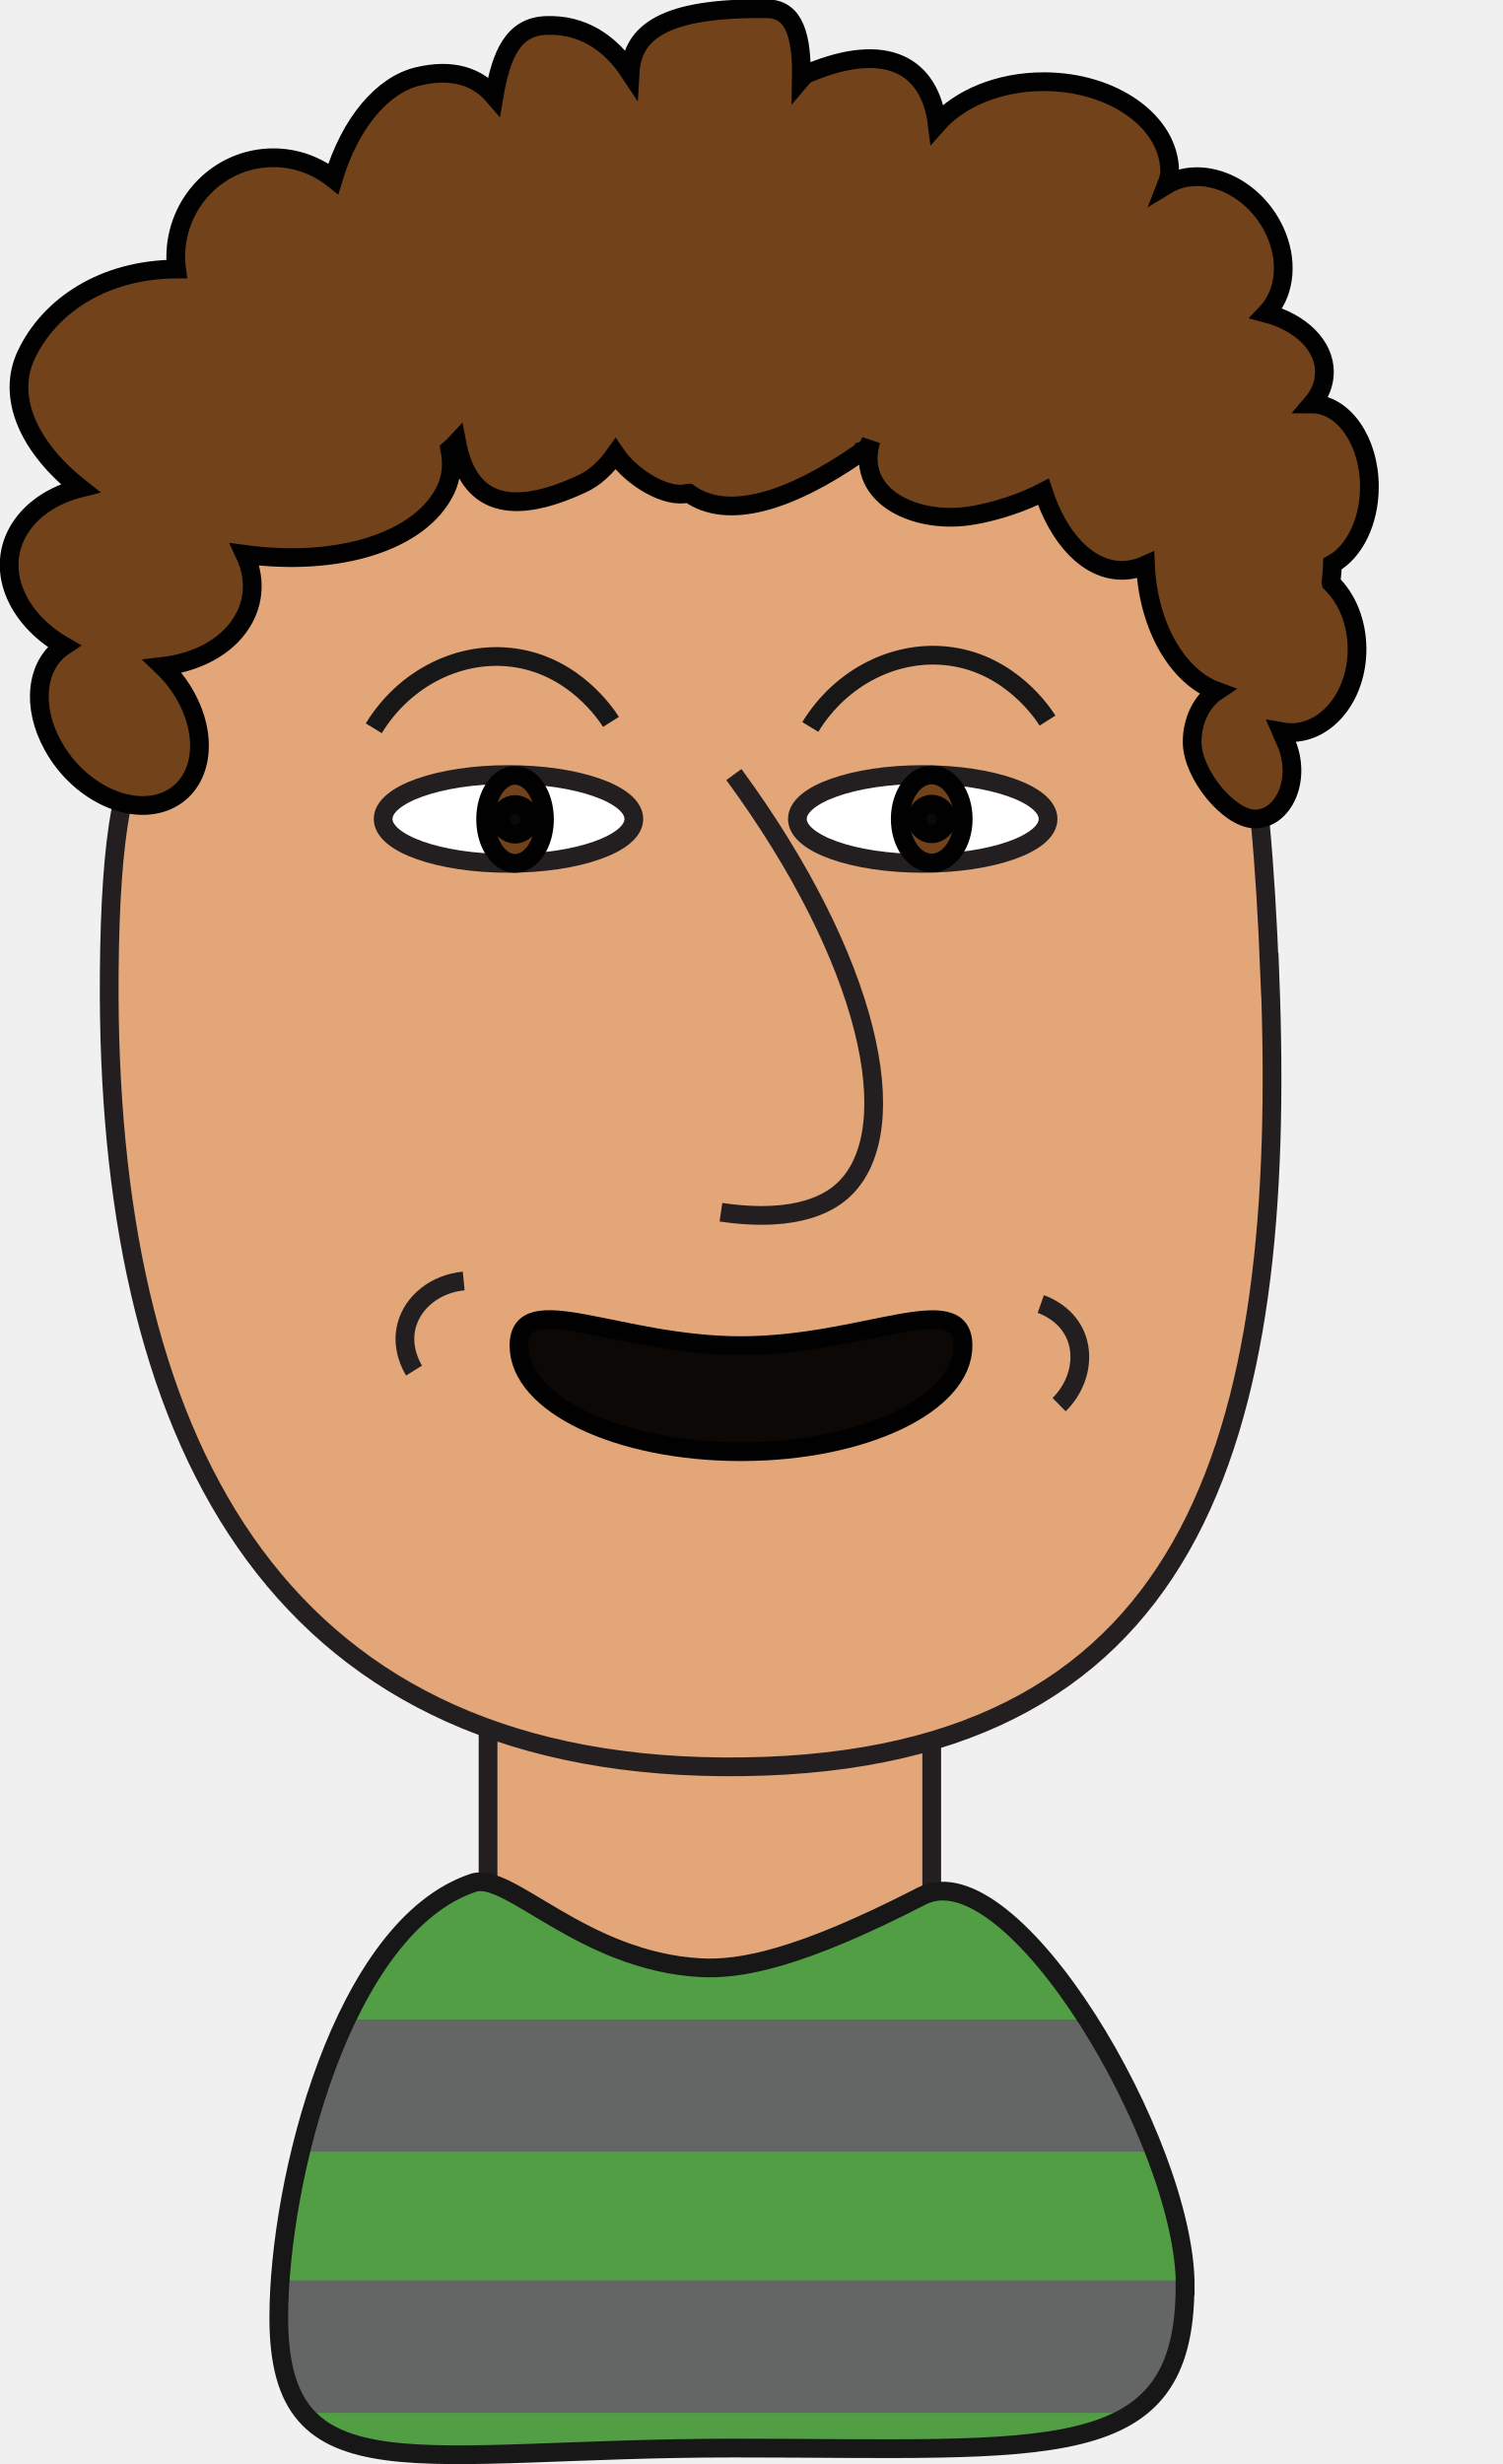
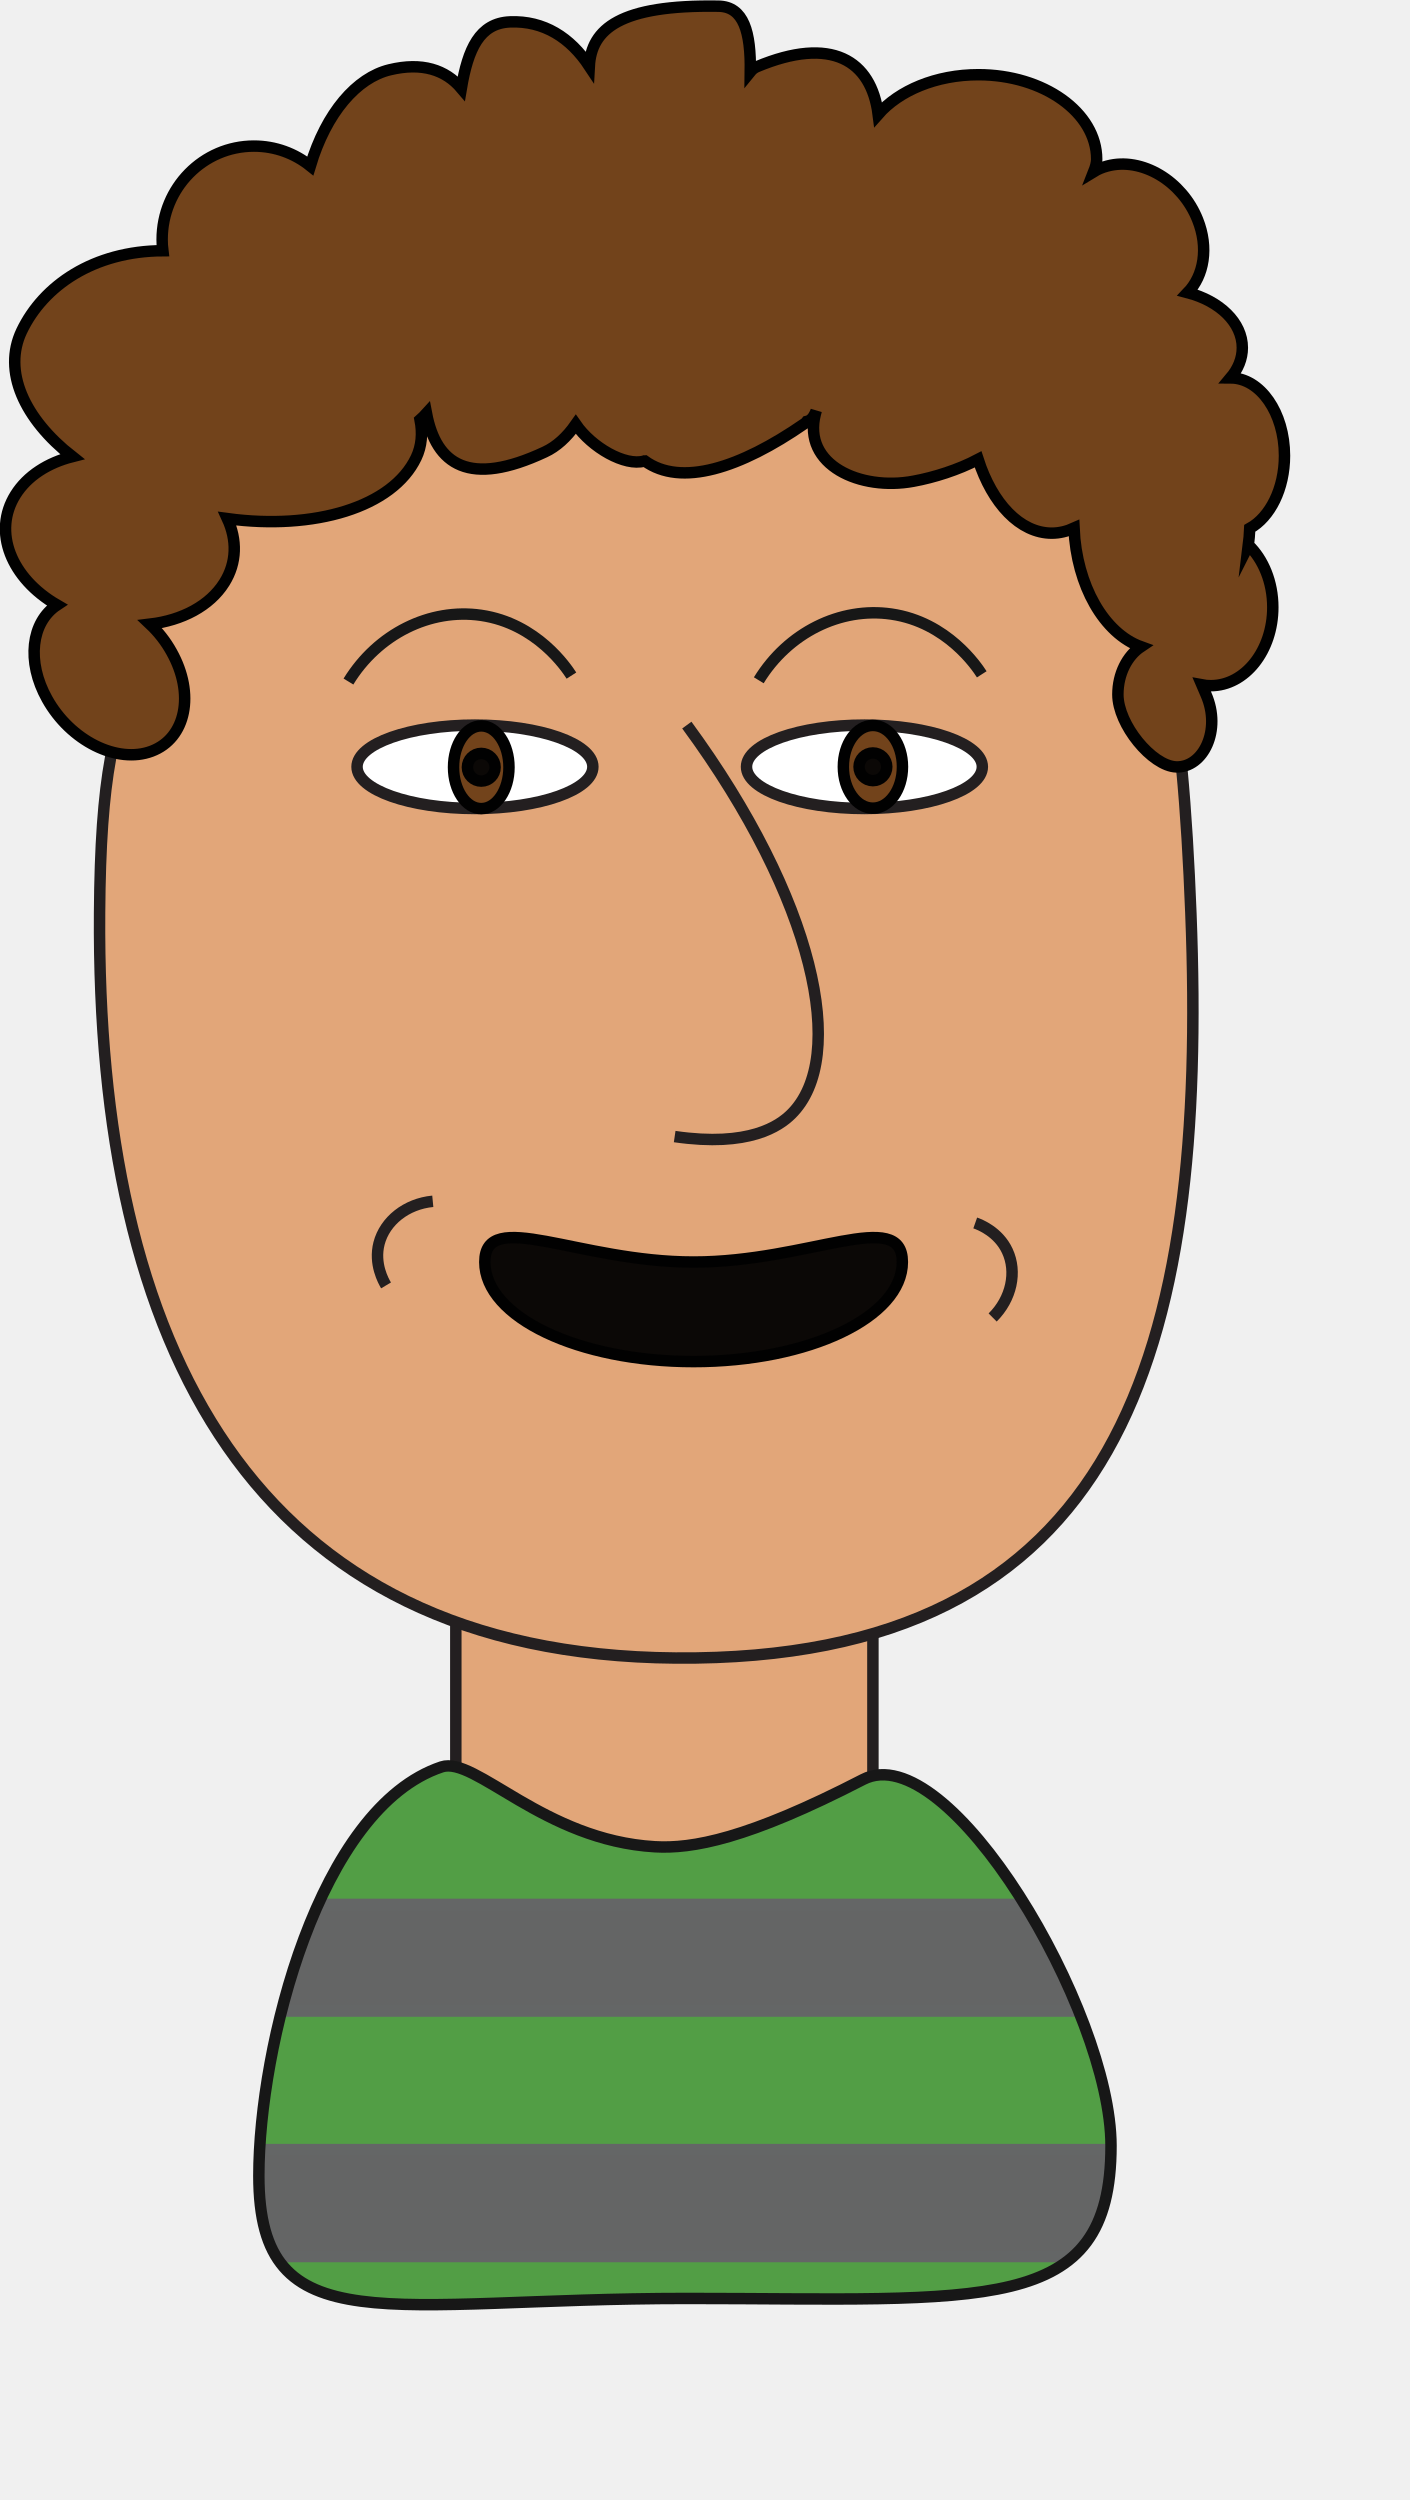
- <svg xmlns="http://www.w3.org/2000/svg" viewBox="0 0 80.19 131.51">
+ <svg xmlns="http://www.w3.org/2000/svg" width="123.01" height="218.18" viewBox="0 0 123.01 218.18">
  <defs>
-     <style>
-       .cls-1 {
-         clip-path: url(#clippath);
-       }
- 
-       .cls-2 {
-         fill: #fff;
-       }
- 
-       .cls-2, .cls-3 {
-         stroke: #231f20;
-       }
- 
-       .cls-2, .cls-3, .cls-4, .cls-5, .cls-6, .cls-7, .cls-8 {
-         stroke-miterlimit: 10;
-       }
- 
-       .cls-3 {
-         fill: #e2a679;
-       }
- 
-       .cls-4 {
-         fill: #646565;
-         stroke: #646666;
-       }
- 
-       .cls-5 {
-         fill: #72431b;
-       }
- 
-       .cls-5, .cls-6 {
-         stroke: #010101;
-       }
- 
-       .cls-6 {
-         fill: #0b0806;
-       }
- 
-       .cls-7 {
-         fill: #529e45;
-       }
- 
-       .cls-7, .cls-8 {
-         stroke: #171717;
-       }
- 
-       .cls-8 {
-         fill: none;
-       }
-     </style>
+     <style>.cls-1{clip-path:url(#clippath);}.cls-2{fill:#fff;}.cls-2,.cls-3{stroke:#231f20;}.cls-2,.cls-3,.cls-4,.cls-5,.cls-6,.cls-7,.cls-8{stroke-miterlimit:10;}.cls-3{fill:#e2a679;}.cls-4{fill:#646565;stroke:#646666;}.cls-5{fill:#72431b;}.cls-5,.cls-6{stroke:#010101;}.cls-6{fill:#0b0806;}.cls-7{fill:#529e45;}.cls-7,.cls-8{stroke:#171717;}.cls-8{fill:none;}</style>
    <clipPath id="clippath">
-       <path class="cls-8" d="m63.25,122c0,9.7-7.17,8.66-24.09,8.66s-24.28,2.74-24.28-6.96c0-7.3,3.39-20.87,10.38-23.21,1.9-.63,5.81,4.17,12.11,4.53,2.1.12,5.24-.43,11.82-3.82,4.85-2.5,14.07,13.12,14.07,20.8Z" />
+       <path class="cls-8" d="m96.96,187.28c0,14.91-11.02,13.31-37.04,13.31s-37.33,4.2-37.33-10.71c0-11.22,5.21-32.09,15.95-35.68,2.91-.97,8.93,6.41,18.61,6.97,3.23.19,8.06-.65,18.17-5.87,7.46-3.85,21.64,20.17,21.64,31.97Z" />
    </clipPath>
  </defs>
-   <g id="Layer_1" data-name="Layer 1">
-     <path class="cls-3" d="m49.73,105.86c-4.17,0-8.33,0-12.5,0-3.73,0-7.45,0-11.18,0,0-2.07,0-4.14,0-6.21,0-6.22,0-12.43,0-18.65h23.68c0,6.07,0,12.15,0,18.22,0,2.21,0,4.42,0,6.64Z" />
-     <g id="Layer_4" data-name="Layer 4">
-       <path class="cls-3" d="m67.78,52.01c.97,24.85-3.9,42.5-29.25,42.29-24.04-.2-32.88-17.66-32.7-42.29.03-3.85.22-6.6.62-8.8.65-3.58,2.16-11.83,8.22-18,8.11-8.25,19.69-7.93,24.89-7.93,23.36,0,27.3,11.4,28.21,34.74Z" />
+   <g id="Layer_1">
+     <path class="cls-3" d="m76.18,162.47c-6.4,0-12.81,0-19.21,0-5.73,0-11.46,0-17.19,0,0-3.18,0-6.36,0-9.54,0-9.56,0-19.11,0-28.67h36.4c0,9.34,0,18.68,0,28.02,0,3.4,0,6.8,0,10.2Z" />
+     <g id="Layer_4">
+       <path class="cls-3" d="m103.93,79.68c1.5,38.21-5.99,65.34-44.97,65.02-36.96-.3-50.54-27.15-50.27-65.02.04-5.92.34-10.15.96-13.53,1.01-5.51,3.32-18.19,12.64-27.68,12.46-12.69,30.27-12.19,38.27-12.19,35.91,0,41.97,17.52,43.37,53.4Z" />
    </g>
-     <ellipse class="cls-2" cx="27.14" cy="43.71" rx="6.69" ry="2.37" />
-     <ellipse class="cls-2" cx="49.25" cy="43.71" rx="6.69" ry="2.37" />
-     <path class="cls-3" d="m39.17,41.34c7.26,9.9,9.2,18.88,5.92,22.1-.66.65-2.37,1.88-6.61,1.26" />
+     <ellipse class="cls-2" cx="41.45" cy="66.92" rx="10.29" ry="3.64" />
+     <ellipse class="cls-2" cx="75.44" cy="66.92" rx="10.29" ry="3.64" />
+     <path class="cls-3" d="m59.94,63.28c11.16,15.21,14.14,29.02,9.1,33.97-1.02,1-3.64,2.89-10.16,1.94" />
  </g>
-   <g id="Layer_2" data-name="Layer 2">
-     <path class="cls-5" d="m71.05,31.12c.84.81,1.38,2.09,1.38,3.53,0,2.46-1.57,4.45-3.52,4.45-.17,0-.34-.02-.51-.05.08.18.15.36.23.55.89,2.03-.16,4.16-1.69,4.11-1.38-.05-3.31-2.41-3.31-4.11,0-1.17.53-2.19,1.31-2.71-2.08-.76-3.66-3.46-3.8-6.73-.4.18-.82.28-1.26.28-1.81,0-3.38-1.7-4.19-4.19-1.13.59-2.5,1.03-3.68,1.24-3,.56-6.32-.91-5.56-3.83.01-.06.03-.11.05-.17-.02.06-.04.11-.06.15-.12.25-.27.4-.47.45-.03.04-.07.08-.13.12-3.65,2.53-7.02,3.61-9.08,2.11,0,0-.02,0-.03,0-1.09.31-2.98-.77-3.88-2.09-.52.74-1.1,1.27-1.76,1.58-4.28,2-6.16.72-6.71-2.19-.12.13-.24.25-.37.36.15.77.09,1.5-.22,2.15-1.34,2.81-5.79,4.13-10.72,3.46.56,1.19.54,2.5-.17,3.63-.82,1.32-2.41,2.14-4.22,2.35.47.45.9.99,1.23,1.59,1.32,2.37.82,4.89-1.14,5.63-1.95.73-4.61-.59-5.93-2.97-1.19-2.12-.91-4.36.57-5.34-2.61-1.51-3.67-4.16-2.36-6.26.67-1.07,1.84-1.82,3.23-2.17-2.74-2.15-3.96-4.85-2.87-7.13,1.23-2.58,4.09-4.54,8.01-4.56-.03-.21-.04-.42-.04-.64,0-2.93,2.33-5.3,5.21-5.3,1.21,0,2.32.42,3.2,1.12.91-3.02,2.64-5.01,4.51-5.46,1.84-.44,3.17,0,4.07,1.05.38-2.24,1.03-3.7,2.76-3.77,1.92-.08,3.43.89,4.5,2.52.12-2.12,1.74-3.5,7.34-3.41,1.43.02,1.84,1.46,1.8,3.73.11-.13.23-.23.36-.29,4.24-1.78,6.51-.36,6.89,2.7,1.19-1.35,3.29-2.25,5.69-2.25,3.71,0,6.72,2.15,6.72,4.8,0,.19-.06.43-.17.71.23-.14.49-.25.77-.33,1.95-.52,4.24.84,5.12,3.05.63,1.58.36,3.17-.56,4.13,1.81.48,3.1,1.7,3.1,3.13,0,.63-.24,1.21-.67,1.71,1.69,0,3.07,1.98,3.07,4.42,0,1.88-.82,3.49-1.97,4.12-.01.33-.04.66-.08.98Z" />
-     <ellipse class="cls-5" cx="27.49" cy="43.73" rx="1.57" ry="2.35" />
-     <ellipse class="cls-5" cx="49.73" cy="43.71" rx="1.68" ry="2.35" />
-     <circle class="cls-6" cx="49.73" cy="43.71" r=".79" />
-     <circle class="cls-6" cx="27.49" cy="43.73" r=".79" />
-     <path class="cls-6" d="m51.4,71.82c0,3.12-5.31,5.66-11.85,5.66s-11.85-2.53-11.85-5.66,5.31,0,11.85,0,11.85-3.12,11.85,0Z" />
+   <g id="Layer_2">
+     <path class="cls-5" d="m108.96,47.57c1.29,1.25,2.12,3.22,2.12,5.43,0,3.78-2.42,6.84-5.41,6.84-.27,0-.52-.02-.78-.07.12.28.24.56.36.84,1.37,3.11-.24,6.4-2.6,6.32-2.12-.08-5.09-3.7-5.09-6.32,0-1.8.81-3.37,2.01-4.17-3.2-1.16-5.62-5.31-5.84-10.35-.62.28-1.27.44-1.94.44-2.78,0-5.2-2.61-6.43-6.44-1.73.91-3.84,1.58-5.65,1.91-4.61.86-9.71-1.4-8.55-5.89.02-.08.05-.17.07-.26-.03.08-.06.16-.1.24-.18.38-.41.62-.72.69-.05.07-.11.13-.2.19-5.62,3.89-10.79,5.55-13.95,3.25-.01,0-.03.01-.04.02-1.68.47-4.57-1.18-5.97-3.21-.79,1.13-1.69,1.95-2.71,2.42-6.58,3.08-9.47,1.11-10.32-3.37-.18.2-.37.38-.56.55.23,1.18.14,2.3-.34,3.31-2.06,4.33-8.89,6.35-16.48,5.32.85,1.84.84,3.84-.26,5.59-1.27,2.03-3.7,3.29-6.49,3.62.73.69,1.38,1.51,1.89,2.44,2.04,3.65,1.26,7.52-1.75,8.65-3,1.13-7.09-.91-9.12-4.56-1.82-3.26-1.39-6.71.87-8.2-4.02-2.33-5.65-6.39-3.63-9.62,1.03-1.65,2.83-2.79,4.96-3.33-4.21-3.3-6.09-7.45-4.42-10.96,1.89-3.96,6.28-6.98,12.32-7.01-.04-.32-.06-.65-.06-.98,0-4.5,3.58-8.15,8.01-8.15,1.86,0,3.56.64,4.92,1.73,1.39-4.65,4.05-7.7,6.93-8.39,2.82-.68,4.88,0,6.25,1.62.58-3.44,1.59-5.69,4.25-5.8,2.95-.12,5.27,1.37,6.92,3.87.18-3.25,2.67-5.38,11.28-5.24,2.2.04,2.82,2.25,2.77,5.73.17-.21.35-.35.56-.44,6.52-2.74,10-.56,10.6,4.15,1.82-2.08,5.06-3.46,8.74-3.46,5.7,0,10.33,3.3,10.33,7.38,0,.29-.09.66-.26,1.09.36-.22.76-.39,1.19-.5,3-.8,6.53,1.29,7.88,4.69.97,2.43.56,4.87-.87,6.36,2.79.73,4.77,2.61,4.77,4.81,0,.96-.38,1.86-1.03,2.63,2.6.01,4.71,3.04,4.71,6.79,0,2.89-1.26,5.36-3.03,6.34-.02.51-.07,1.01-.13,1.5Z" />
+     <ellipse class="cls-5" cx="42" cy="66.96" rx="2.42" ry="3.61" />
+     <ellipse class="cls-5" cx="76.18" cy="66.92" rx="2.58" ry="3.61" />
+     <circle class="cls-6" cx="76.18" cy="66.92" r="1.21" />
+     <circle class="cls-6" cx="42" cy="66.96" r="1.21" />
+     <path class="cls-6" d="m78.75,110.14c0,4.8-8.16,8.69-18.22,8.69s-18.22-3.89-18.22-8.69,8.16,0,18.22,0,18.22-4.8,18.22,0Z" />
  </g>
-   <g id="Layer_5" data-name="Layer 5">
-     <g id="Layer_3" data-name="Layer 3">
+   <g id="Layer_5">
+     <g id="Layer_3">
      <g>
        <g class="cls-1">
-           <rect class="cls-7" x="4.42" y="86.78" width="73.91" height="54.99" />
-           <rect class="cls-4" x="5" y="108.29" width="69.58" height="6.05" />
-           <rect class="cls-4" x="4.81" y="122.21" width="69.58" height="6.07" />
+           <rect class="cls-7" x="6.52" y="133.14" width="113.63" height="84.54" />
+           <rect class="cls-4" x="7.41" y="166.2" width="106.96" height="9.31" />
+           <rect class="cls-4" x="7.12" y="187.6" width="106.96" height="9.33" />
        </g>
-         <path class="cls-8" d="m63.25,122c0,9.7-7.17,8.66-24.09,8.66s-24.28,2.74-24.28-6.96c0-7.3,3.39-20.87,10.38-23.21,1.9-.63,5.81,4.17,12.11,4.53,2.1.12,5.24-.43,11.82-3.82,4.85-2.5,14.07,13.12,14.07,20.8Z" />
+         <path class="cls-8" d="m96.96,187.28c0,14.91-11.02,13.31-37.04,13.31s-37.33,4.2-37.33-10.71c0-11.22,5.21-32.09,15.95-35.68,2.91-.97,8.93,6.41,18.61,6.97,3.23.19,8.06-.65,18.17-5.87,7.46-3.85,21.64,20.17,21.64,31.97Z" />
      </g>
-       <path class="cls-8" d="m19.95,38.87c1.65-2.7,4.63-4.18,7.53-3.76,3.18.46,4.87,3.01,5.13,3.42" />
-       <path class="cls-8" d="m43.25,38.8c1.65-2.7,4.63-4.18,7.53-3.76,3.18.46,4.87,3.01,5.13,3.42" />
-       <path class="cls-3" d="m24.75,68.37c-1.5.14-2.72,1.11-3.05,2.39-.3,1.16.25,2.15.4,2.39" />
-       <path class="cls-3" d="m56.53,74.97c1.07-1.06,1.39-2.59.84-3.78-.51-1.09-1.56-1.5-1.82-1.59" />
+       <path class="cls-8" d="m30.41,59.48c2.54-4.15,7.11-6.43,11.57-5.78,4.89.71,7.48,4.62,7.89,5.26" />
+       <path class="cls-8" d="m66.22,59.37c2.54-4.15,7.11-6.43,11.57-5.78,4.89.71,7.48,4.62,7.89,5.26" />
+       <path class="cls-3" d="m37.77,104.84c-2.31.22-4.18,1.71-4.69,3.67-.46,1.79.39,3.3.61,3.67" />
+       <path class="cls-3" d="m86.63,114.98c1.65-1.64,2.14-3.98,1.28-5.81-.78-1.67-2.4-2.3-2.8-2.44" />
    </g>
  </g>
</svg>
